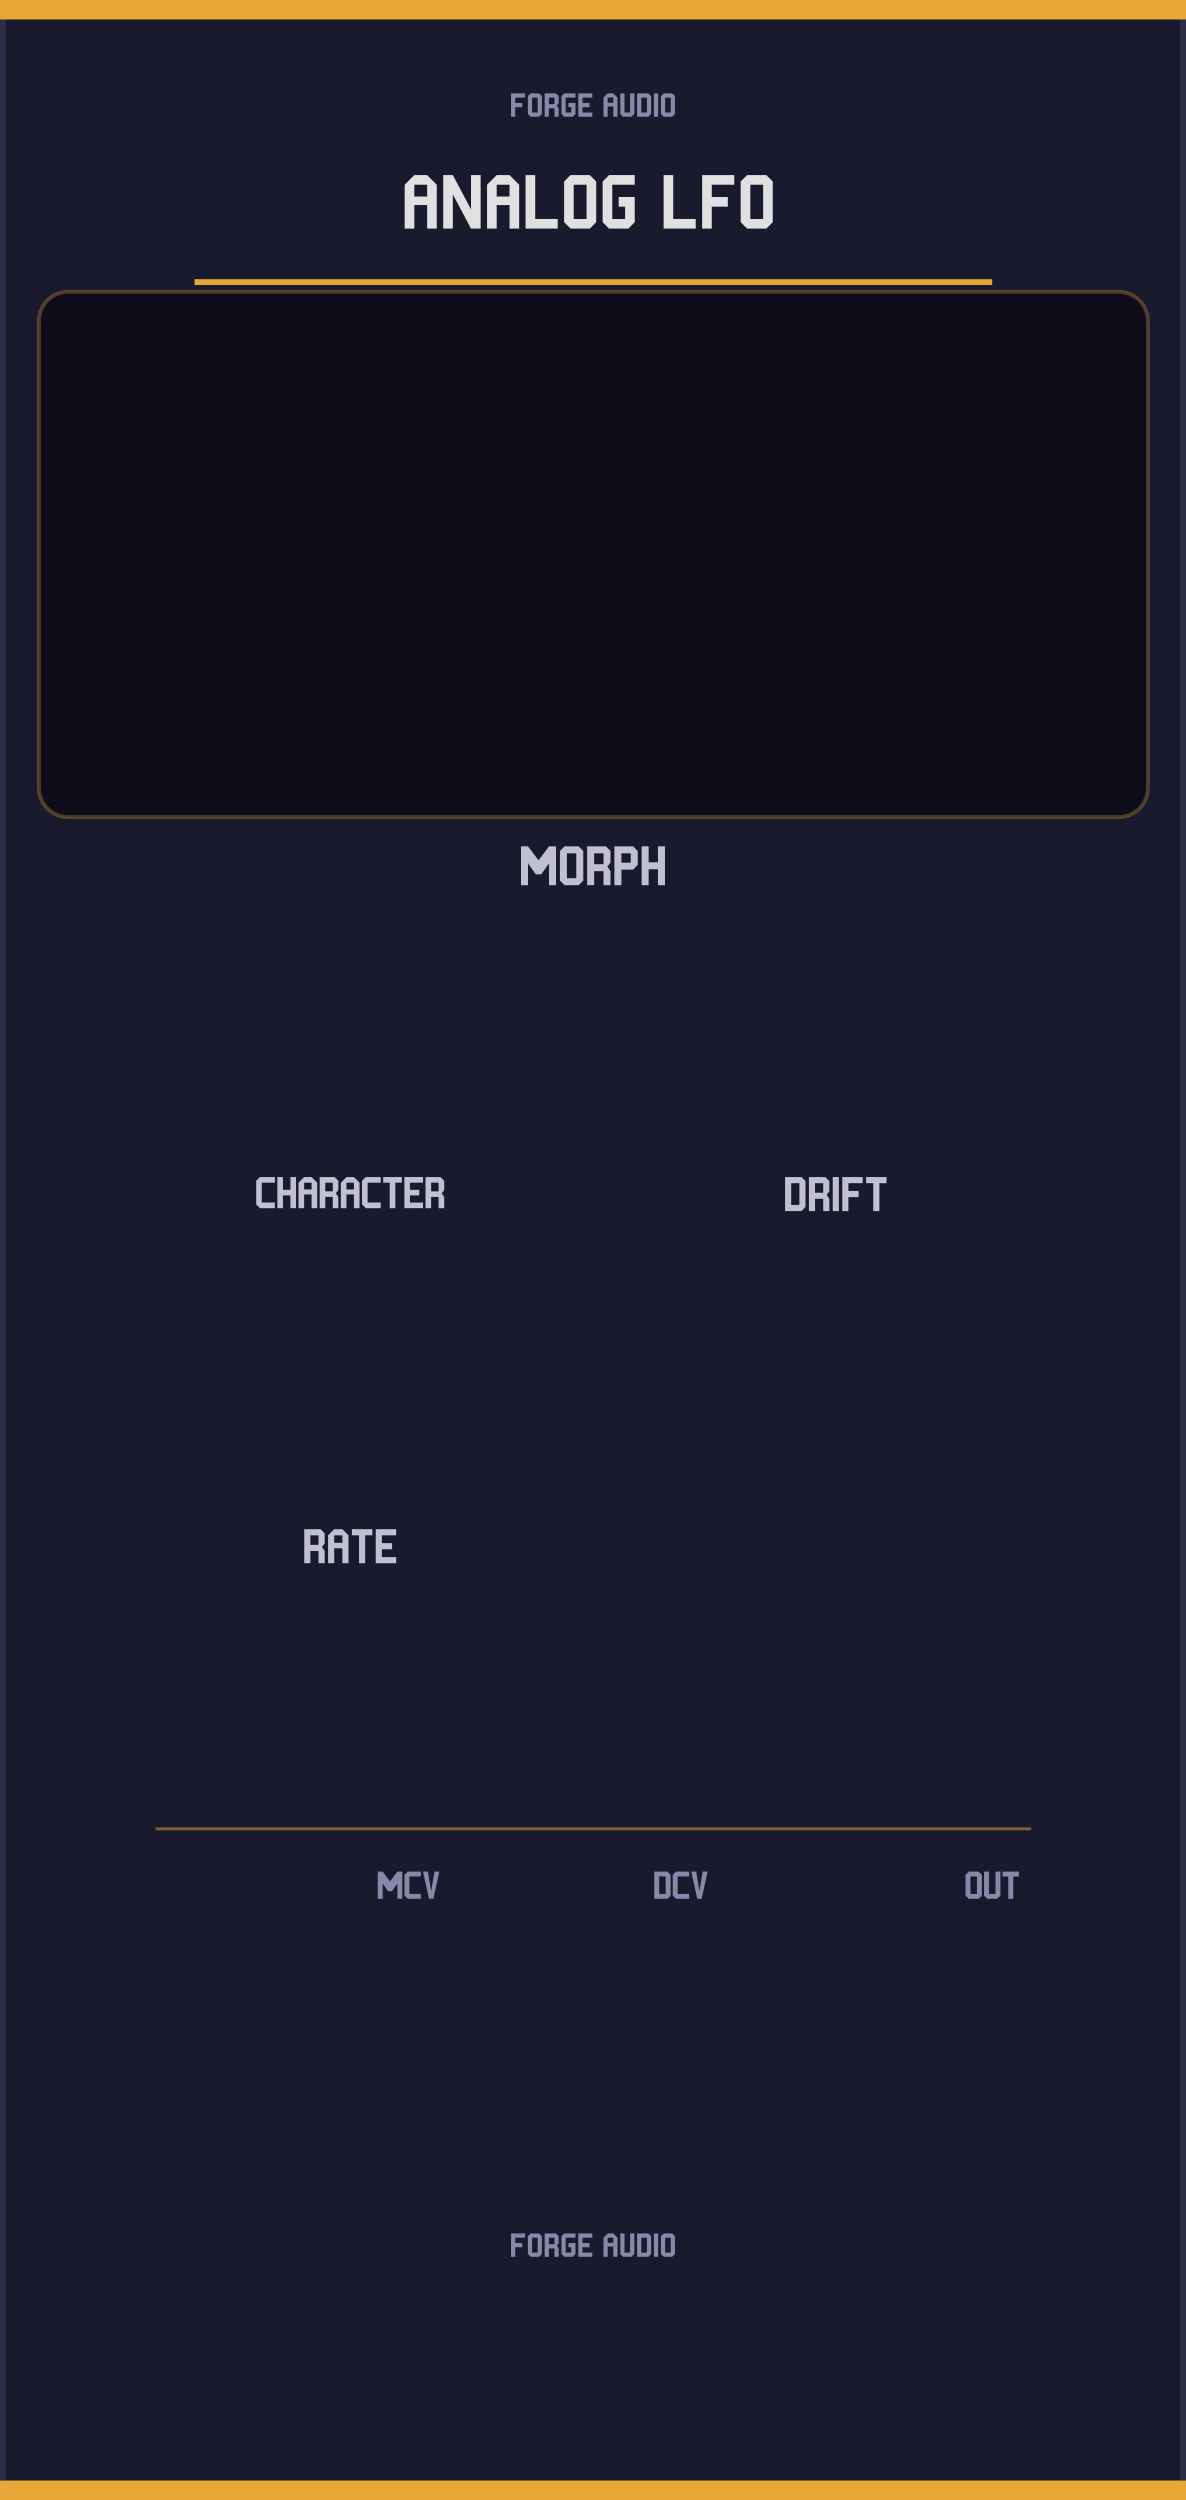
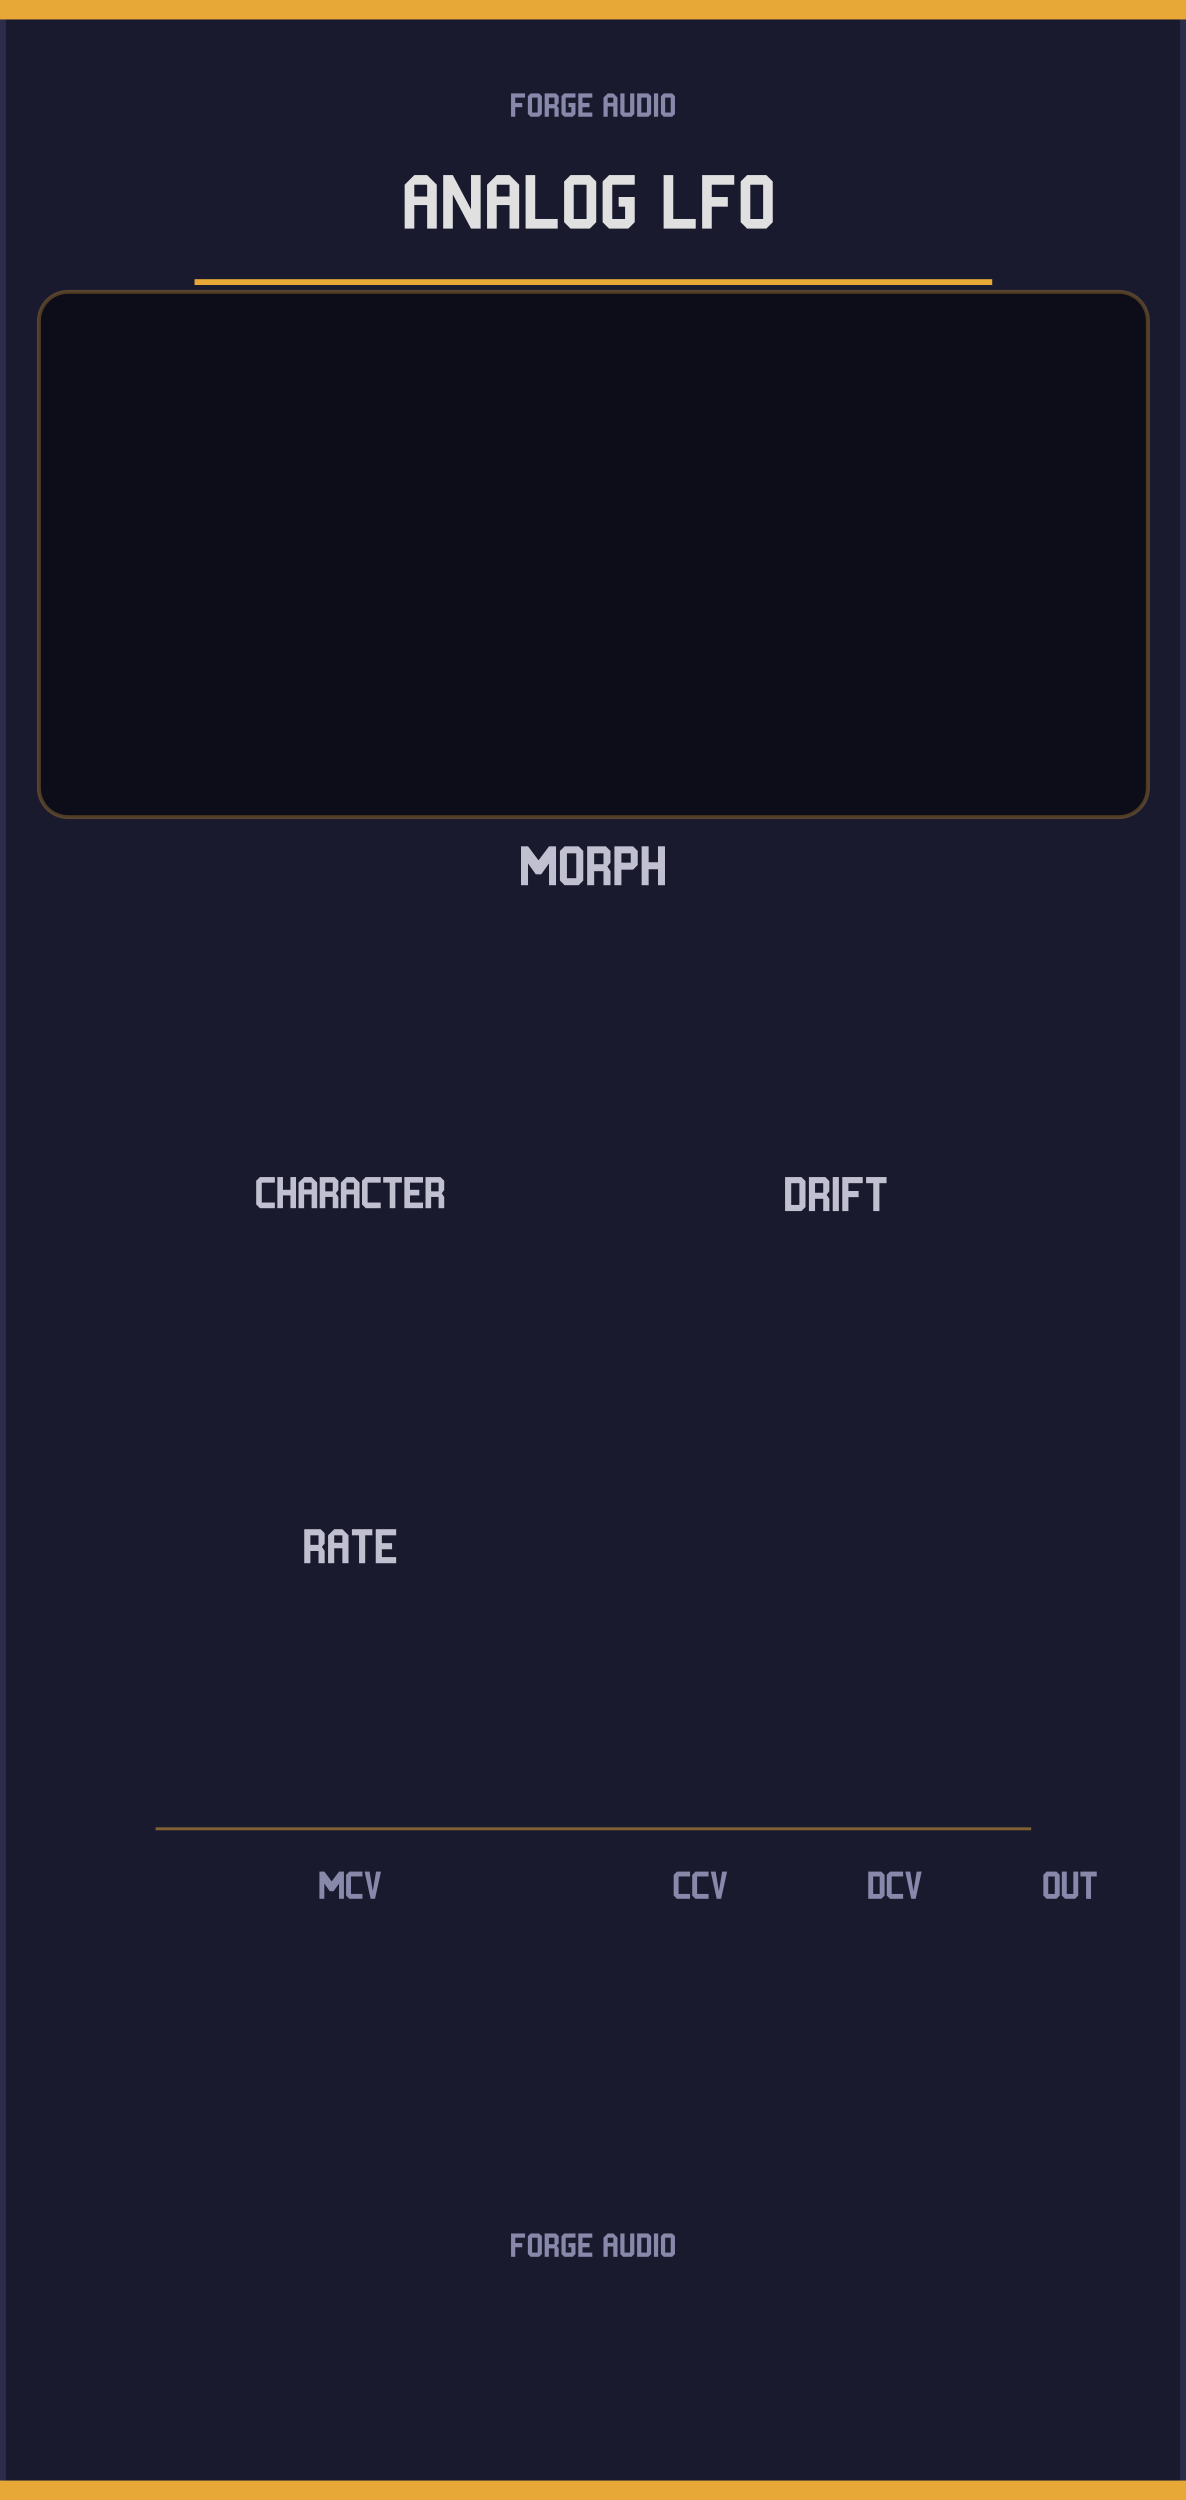
<svg xmlns="http://www.w3.org/2000/svg" width="60.96mm" height="128.5mm" viewBox="0 0 60.96 128.5">
  <rect x="0" y="0" width="60.96" height="128.5" fill="#1a1a2e" />
  <rect x="0.15" y="0.15" width="60.66" height="128.2" fill="none" stroke="#2d2d4a" stroke-width="0.3" />
  <rect x="0" y="0" width="60.96" height="1" fill="#e8a838" />
  <rect x="0" y="127.5" width="60.96" height="1" fill="#e8a838" />
  <g transform="translate(26.268, 4.8) scale(0.24)">
    <path fill="#8888aa" d="M0,0 L3,0 L3,0.9 L0.9,0.9 L0.9,2.05 L2.4,2.05 L2.4,2.95 L0.9,2.95 L0.9,5 L0,5 Z" />
    <path fill="#8888aa" fill-rule="evenodd" d="M4.2,0 L6,0 L6.6,0.6 L6.6,4.4 L6,5 L4.2,5 L3.6,4.4 L3.6,0.6 Z M4.5,0.9 L4.5,4.1 L5.7,4.1 L5.7,0.9 Z" />
    <path fill="#8888aa" fill-rule="evenodd" d="M7.2,0 L9.6,0 L10.2,0.6 L10.2,2.1 L9.8,2.6 L10.2,3.2 L10.2,5 L9.3,5 L9.3,3.2 L8.1,3.2 L8.1,5 L7.2,5 Z M8.1,0.9 L8.1,2.3 L9.3,2.3 L9.3,0.9 Z" />
    <path fill="#8888aa" d="M11.4,0 L13.8,0 L13.8,0.9 L11.7,0.9 L11.7,4.1 L12.9,4.1 L12.9,2.95 L12.3,2.95 L12.3,2.05 L13.8,2.05 L13.8,4.4 L13.2,5 L11.4,5 L10.8,4.4 L10.8,0.6 Z" />
    <path fill="#8888aa" d="M14.4,0 L17.4,0 L17.4,0.9 L15.3,0.9 L15.3,2.05 L16.8,2.05 L16.8,2.95 L15.3,2.95 L15.3,4.1 L17.4,4.1 L17.4,5 L14.4,5 Z" />
    <path fill="#8888aa" fill-rule="evenodd" d="M19.8,5 L19.8,0.9 L20.7,0 L21.9,0 L22.8,0.9 L22.8,5 L21.9,5 L21.9,2.8 L20.7,2.8 L20.7,5 Z M20.7,2 L21.9,2 L21.9,0.9 L20.7,0.9 Z" />
    <path fill="#8888aa" d="M23.4,0 L24.3,0 L24.3,4.1 L25.5,4.1 L25.5,0 L26.4,0 L26.4,4.4 L25.8,5 L24,5 L23.4,4.4 Z" />
    <path fill="#8888aa" fill-rule="evenodd" d="M27,0 L29.4,0 L30,0.6 L30,4.4 L29.4,5 L27,5 Z M27.9,0.9 L27.9,4.1 L29.1,4.1 L29.1,0.9 Z" />
    <path fill="#8888aa" d="M30.6,0 L31.5,0 L31.5,5 L30.6,5 Z" />
    <path fill="#8888aa" fill-rule="evenodd" d="M32.7,0 L34.5,0 L35.1,0.6 L35.1,4.4 L34.5,5 L32.7,5 L32.1,4.4 L32.1,0.6 Z M33,0.9 L33,4.1 L34.2,4.1 L34.2,0.9 Z" />
  </g>
  <g transform="translate(20.8, 9.0) scale(0.55)">
    <path fill="#e0e0e0" fill-rule="evenodd" d="M0,5 L0,0.9 L0.9,0 L2.1,0 L3,0.9 L3,5 L2.1,5 L2.1,2.8 L0.9,2.8 L0.9,5 Z M0.9,2 L2.1,2 L2.1,0.9 L0.9,0.9 Z" />
    <path fill="#e0e0e0" d="M3.6,0 L4.5,0 L6.2,3.2 L6.2,0 L7.1,0 L7.1,5 L6.2,5 L4.5,1.8 L4.5,5 L3.6,5 Z" />
    <path fill="#e0e0e0" fill-rule="evenodd" d="M7.7,5 L7.7,0.9 L8.6,0 L9.8,0 L10.7,0.9 L10.7,5 L9.8,5 L9.8,2.8 L8.6,2.8 L8.6,5 Z M8.6,2 L9.8,2 L9.8,0.9 L8.6,0.9 Z" />
    <path fill="#e0e0e0" d="M11.3,0 L12.2,0 L12.2,4.1 L14.3,4.1 L14.3,5 L11.3,5 Z" />
    <path fill="#e0e0e0" fill-rule="evenodd" d="M15.5,0 L17.3,0 L17.9,0.6 L17.9,4.4 L17.3,5 L15.5,5 L14.9,4.4 L14.9,0.6 Z M15.8,0.9 L15.8,4.1 L17,4.1 L17,0.9 Z" />
    <path fill="#e0e0e0" d="M19.1,0 L21.5,0 L21.5,0.9 L19.4,0.9 L19.4,4.1 L20.6,4.1 L20.6,2.95 L20,2.95 L20,2.05 L21.5,2.05 L21.5,4.4 L20.9,5 L19.1,5 L18.5,4.4 L18.5,0.6 Z" />
    <path fill="#e0e0e0" d="M24.2,0 L25.1,0 L25.1,4.1 L27.2,4.1 L27.2,5 L24.2,5 Z" />
    <path fill="#e0e0e0" d="M27.8,0 L30.8,0 L30.8,0.9 L28.7,0.9 L28.7,2.05 L30.2,2.05 L30.2,2.95 L28.7,2.95 L28.7,5 L27.8,5 Z" />
    <path fill="#e0e0e0" fill-rule="evenodd" d="M32,0 L33.8,0 L34.4,0.6 L34.4,4.4 L33.8,5 L32,5 L31.4,4.4 L31.4,0.6 Z M32.3,0.9 L32.3,4.1 L33.5,4.1 L33.5,0.9 Z" />
  </g>
  <line x1="10" y1="14.5" x2="51" y2="14.5" stroke="#e8a838" stroke-width="0.3" />
  <rect x="2" y="15" width="57" height="27" rx="1.5" fill="#0d0d1a" stroke="#e8a838" stroke-width="0.2" stroke-opacity="0.3" />
  <g transform="translate(26.78, 43.5) scale(0.4)">
    <path fill="#c0c0d0" d="M0,0 L0.9,0 L2.25,1.8 L3.6,0 L4.5,0 L4.5,5 L3.6,5 L3.6,2.2 L2.6,3.6 L1.9,3.6 L0.9,2.2 L0.9,5 L0,5 Z" />
    <path fill="#c0c0d0" fill-rule="evenodd" d="M5.6,0 L7.4,0 L8,0.6 L8,4.4 L7.4,5 L5.6,5 L5,4.4 L5,0.6 Z M5.9,0.9 L5.9,4.1 L7.1,4.1 L7.1,0.9 Z" />
    <path fill="#c0c0d0" fill-rule="evenodd" d="M8.5,0 L10.9,0 L11.5,0.6 L11.5,2.1 L11.1,2.6 L11.5,3.2 L11.5,5 L10.6,5 L10.6,3.2 L9.4,3.2 L9.4,5 L8.5,5 Z M9.4,0.9 L9.4,2.3 L10.6,2.3 L10.6,0.9 Z" />
    <path fill="#c0c0d0" fill-rule="evenodd" d="M12,0 L14.4,0 L15,0.6 L15,2.4 L14.4,3 L12.9,3 L12.9,5 L12,5 Z M12.9,0.9 L12.9,2.1 L14.1,2.1 L14.1,0.9 Z" />
    <path fill="#c0c0d0" d="M15.5,0 L16.4,0 L16.4,2.05 L17.6,2.05 L17.6,0 L18.5,0 L18.5,5 L17.6,5 L17.6,2.95 L16.4,2.95 L16.4,5 L15.5,5 Z" />
  </g>
  <g transform="translate(13.168, 60.5) scale(0.32)">
    <path fill="#c0c0d0" d="M0.6,0 L3,0 L3,0.9 L0.9,0.9 L0.9,4.1 L3,4.1 L3,5 L0.6,5 L0,4.4 L0,0.6 Z" />
    <path fill="#c0c0d0" d="M3.4,0 L4.3,0 L4.3,2.05 L5.5,2.05 L5.5,0 L6.4,0 L6.4,5 L5.5,5 L5.5,2.95 L4.3,2.95 L4.3,5 L3.4,5 Z" />
    <path fill="#c0c0d0" fill-rule="evenodd" d="M6.8,5 L6.8,0.9 L7.7,0 L8.9,0 L9.8,0.9 L9.8,5 L8.9,5 L8.9,2.8 L7.7,2.8 L7.7,5 Z M7.7,2 L8.9,2 L8.9,0.9 L7.7,0.9 Z" />
    <path fill="#c0c0d0" fill-rule="evenodd" d="M10.2,0 L12.6,0 L13.2,0.6 L13.2,2.1 L12.8,2.6 L13.2,3.2 L13.2,5 L12.3,5 L12.3,3.2 L11.1,3.2 L11.1,5 L10.2,5 Z M11.1,0.9 L11.1,2.3 L12.3,2.3 L12.3,0.9 Z" />
    <path fill="#c0c0d0" fill-rule="evenodd" d="M13.6,5 L13.6,0.9 L14.5,0 L15.7,0 L16.6,0.9 L16.6,5 L15.7,5 L15.7,2.8 L14.5,2.8 L14.5,5 Z M14.5,2 L15.7,2 L15.7,0.9 L14.5,0.9 Z" />
    <path fill="#c0c0d0" d="M17.6,0 L20,0 L20,0.9 L17.9,0.9 L17.9,4.1 L20,4.1 L20,5 L17.6,5 L17,4.4 L17,0.6 Z" />
    <path fill="#c0c0d0" d="M20.4,0 L23.4,0 L23.4,0.9 L22.35,0.9 L22.35,5 L21.45,5 L21.45,0.9 L20.4,0.9 Z" />
    <path fill="#c0c0d0" d="M23.8,0 L26.8,0 L26.8,0.9 L24.7,0.9 L24.7,2.05 L26.2,2.05 L26.2,2.95 L24.7,2.95 L24.7,4.1 L26.8,4.1 L26.8,5 L23.8,5 Z" />
    <path fill="#c0c0d0" fill-rule="evenodd" d="M27.2,0 L29.6,0 L30.2,0.6 L30.2,2.1 L29.8,2.6 L30.2,3.2 L30.2,5 L29.3,5 L29.3,3.2 L28.1,3.2 L28.1,5 L27.2,5 Z M28.1,0.9 L28.1,2.3 L29.3,2.3 L29.3,0.9 Z" />
  </g>
  <g transform="translate(40.353, 60.5) scale(0.35)">
    <path fill="#c0c0d0" fill-rule="evenodd" d="M0,0 L2.4,0 L3,0.6 L3,4.4 L2.4,5 L0,5 Z M0.9,0.9 L0.9,4.1 L2.1,4.1 L2.1,0.9 Z" />
    <path fill="#c0c0d0" fill-rule="evenodd" d="M3.5,0 L5.9,0 L6.5,0.6 L6.5,2.1 L6.1,2.6 L6.5,3.2 L6.5,5 L5.6,5 L5.6,3.2 L4.4,3.2 L4.4,5 L3.5,5 Z M4.4,0.9 L4.4,2.3 L5.6,2.3 L5.6,0.9 Z" />
    <path fill="#c0c0d0" d="M7,0 L7.9,0 L7.9,5 L7,5 Z" />
    <path fill="#c0c0d0" d="M8.4,0 L11.4,0 L11.4,0.9 L9.3,0.9 L9.3,2.05 L10.8,2.05 L10.8,2.95 L9.3,2.95 L9.3,5 L8.4,5 Z" />
    <path fill="#c0c0d0" d="M11.9,0 L14.9,0 L14.9,0.9 L13.85,0.9 L13.85,5 L12.95,5 L12.95,0.9 L11.9,0.9 Z" />
  </g>
  <g transform="translate(15.638, 78.6) scale(0.35)">
    <path fill="#c0c0d0" fill-rule="evenodd" d="M0,0 L2.4,0 L3,0.6 L3,2.1 L2.6,2.6 L3,3.2 L3,5 L2.1,5 L2.1,3.2 L0.9,3.2 L0.9,5 L0,5 Z M0.9,0.9 L0.9,2.3 L2.1,2.3 L2.1,0.9 Z" />
    <path fill="#c0c0d0" fill-rule="evenodd" d="M3.5,5 L3.5,0.9 L4.4,0 L5.6,0 L6.5,0.9 L6.5,5 L5.6,5 L5.6,2.8 L4.4,2.8 L4.4,5 Z M4.4,2 L5.6,2 L5.6,0.9 L4.4,0.9 Z" />
    <path fill="#c0c0d0" d="M7,0 L10,0 L10,0.9 L8.95,0.9 L8.95,5 L8.05,5 L8.05,0.9 L7,0.9 Z" />
    <path fill="#c0c0d0" d="M10.5,0 L13.5,0 L13.5,0.9 L11.4,0.9 L11.4,2.05 L12.9,2.05 L12.9,2.95 L11.4,2.95 L11.4,4.1 L13.5,4.1 L13.5,5 L10.5,5 Z" />
  </g>
  <line x1="8" y1="94" x2="53" y2="94" stroke="#e8a838" stroke-width="0.15" stroke-opacity="0.5" />
-   <g transform="translate(19.418, 96.2) scale(0.28)">
+   <g transform="translate(16.418, 96.2) scale(0.28)">
    <path fill="#8888aa" d="M0,0 L0.9,0 L2.25,1.8 L3.6,0 L4.5,0 L4.5,5 L3.6,5 L3.6,2.2 L2.6,3.6 L1.9,3.6 L0.9,2.2 L0.9,5 L0,5 Z" />
    <path fill="#8888aa" d="M5.5,0 L7.9,0 L7.9,0.9 L5.8,0.9 L5.8,4.1 L7.9,4.1 L7.9,5 L5.5,5 L4.9,4.4 L4.9,0.6 Z" />
    <path fill="#8888aa" d="M8.3,0 L9.2,0 L9.8,3.6 L10.4,0 L11.3,0 L10.2,5 L9.4,5 Z" />
  </g>
-   <g transform="translate(33.628, 96.2) scale(0.28)">
+   <g transform="translate(34.628, 96.2) scale(0.28)">
+     <path fill="#8888aa" d="M0.6,0 L3,0 L3,0.9 L0.9,0.9 L0.9,4.1 L3,4.1 L3,5 L0.6,5 L0,4.4 L0,0.6 Z" />
+     <path fill="#8888aa" d="M4,0 L6.4,0 L6.4,0.9 L4.3,0.9 L4.3,4.1 L6.4,4.1 L6.4,5 L4,5 L3.4,4.4 L3.4,0.6 Z" />
+     <path fill="#8888aa" d="M6.8,0 L7.7,0 L8.3,3.6 L8.9,0 L9.8,0 L8.7,5 L7.9,5 Z" />
+   </g>
+   <g transform="translate(44.628, 96.2) scale(0.28)">
    <path fill="#8888aa" fill-rule="evenodd" d="M0,0 L2.4,0 L3,0.6 L3,4.4 L2.4,5 L0,5 Z M0.9,0.9 L0.9,4.1 L2.1,4.1 L2.1,0.9 Z" />
    <path fill="#8888aa" d="M4,0 L6.4,0 L6.4,0.9 L4.3,0.9 L4.3,4.1 L6.4,4.1 L6.4,5 L4,5 L3.4,4.4 L3.4,0.6 Z" />
    <path fill="#8888aa" d="M6.8,0 L7.7,0 L8.3,3.6 L8.9,0 L9.8,0 L8.7,5 L7.9,5 Z" />
  </g>
-   <g transform="translate(49.628, 96.2) scale(0.28)">
+   <g transform="translate(53.628, 96.2) scale(0.28)">
    <path fill="#8888aa" fill-rule="evenodd" d="M0.6,0 L2.4,0 L3,0.6 L3,4.4 L2.4,5 L0.6,5 L0,4.4 L0,0.6 Z M0.9,0.9 L0.9,4.1 L2.1,4.1 L2.1,0.9 Z" />
    <path fill="#8888aa" d="M3.4,0 L4.3,0 L4.3,4.1 L5.5,4.1 L5.5,0 L6.4,0 L6.4,4.4 L5.8,5 L4,5 L3.4,4.4 Z" />
    <path fill="#8888aa" d="M6.8,0 L9.8,0 L9.8,0.9 L8.75,0.9 L8.75,5 L7.85,5 L7.85,0.9 L6.8,0.9 Z" />
  </g>
  <g transform="translate(26.268, 114.8) scale(0.24)">
    <path fill="#8888aa" d="M0,0 L3,0 L3,0.9 L0.9,0.9 L0.9,2.05 L2.4,2.05 L2.4,2.95 L0.9,2.95 L0.9,5 L0,5 Z" />
    <path fill="#8888aa" fill-rule="evenodd" d="M4.2,0 L6,0 L6.6,0.6 L6.6,4.4 L6,5 L4.2,5 L3.6,4.4 L3.6,0.6 Z M4.5,0.9 L4.5,4.1 L5.7,4.1 L5.7,0.9 Z" />
    <path fill="#8888aa" fill-rule="evenodd" d="M7.2,0 L9.6,0 L10.2,0.6 L10.2,2.1 L9.8,2.6 L10.2,3.2 L10.2,5 L9.3,5 L9.3,3.2 L8.1,3.2 L8.1,5 L7.2,5 Z M8.1,0.9 L8.1,2.3 L9.3,2.3 L9.3,0.9 Z" />
    <path fill="#8888aa" d="M11.4,0 L13.8,0 L13.8,0.9 L11.7,0.9 L11.7,4.1 L12.9,4.1 L12.9,2.95 L12.3,2.95 L12.3,2.05 L13.8,2.05 L13.8,4.4 L13.2,5 L11.4,5 L10.8,4.4 L10.8,0.6 Z" />
    <path fill="#8888aa" d="M14.4,0 L17.4,0 L17.4,0.9 L15.3,0.9 L15.3,2.05 L16.8,2.05 L16.8,2.95 L15.3,2.95 L15.3,4.1 L17.4,4.1 L17.4,5 L14.4,5 Z" />
    <path fill="#8888aa" fill-rule="evenodd" d="M19.8,5 L19.8,0.9 L20.7,0 L21.9,0 L22.8,0.9 L22.8,5 L21.9,5 L21.9,2.8 L20.7,2.8 L20.7,5 Z M20.7,2 L21.9,2 L21.9,0.9 L20.7,0.9 Z" />
    <path fill="#8888aa" d="M23.4,0 L24.3,0 L24.3,4.1 L25.5,4.1 L25.5,0 L26.4,0 L26.4,4.4 L25.8,5 L24,5 L23.4,4.4 Z" />
    <path fill="#8888aa" fill-rule="evenodd" d="M27,0 L29.4,0 L30,0.6 L30,4.4 L29.4,5 L27,5 Z M27.9,0.9 L27.9,4.1 L29.1,4.1 L29.1,0.9 Z" />
    <path fill="#8888aa" d="M30.6,0 L31.5,0 L31.5,5 L30.6,5 Z" />
    <path fill="#8888aa" fill-rule="evenodd" d="M32.7,0 L34.5,0 L35.1,0.6 L35.1,4.4 L34.5,5 L32.7,5 L32.1,4.4 L32.1,0.6 Z M33,0.9 L33,4.1 L34.2,4.1 L34.2,0.9 Z" />
  </g>
  <g id="components" style="display:none">
    <circle cx="30.48" cy="54.0" r="7.62" fill="#ff0000" />
    <circle cx="18.0" cy="69.0" r="6.1" fill="#ff0000" />
    <circle cx="42.96" cy="69.0" r="6.1" fill="#ff0000" />
    <circle cx="18.0" cy="86.0" r="4.8" fill="#ff0000" />
    <circle cx="9.0" cy="104.0" r="3.03" fill="#ff0000" />
-     <circle cx="21.0" cy="104.0" r="4.0" fill="#00ff00" />
-     <circle cx="35.0" cy="104.0" r="4.0" fill="#00ff00" />
-     <circle cx="51.0" cy="104.0" r="4.0" fill="#0000ff" />
+     <circle cx="27.0" cy="104.0" r="3.03" fill="#ff0000" />
+     <circle cx="18.0" cy="104.0" r="4.0" fill="#00ff00" />
+     <circle cx="36.0" cy="104.0" r="4.0" fill="#00ff00" />
+     <circle cx="46.0" cy="104.0" r="4.0" fill="#00ff00" />
+     <circle cx="55.0" cy="104.0" r="4.0" fill="#0000ff" />
  </g>
</svg>
